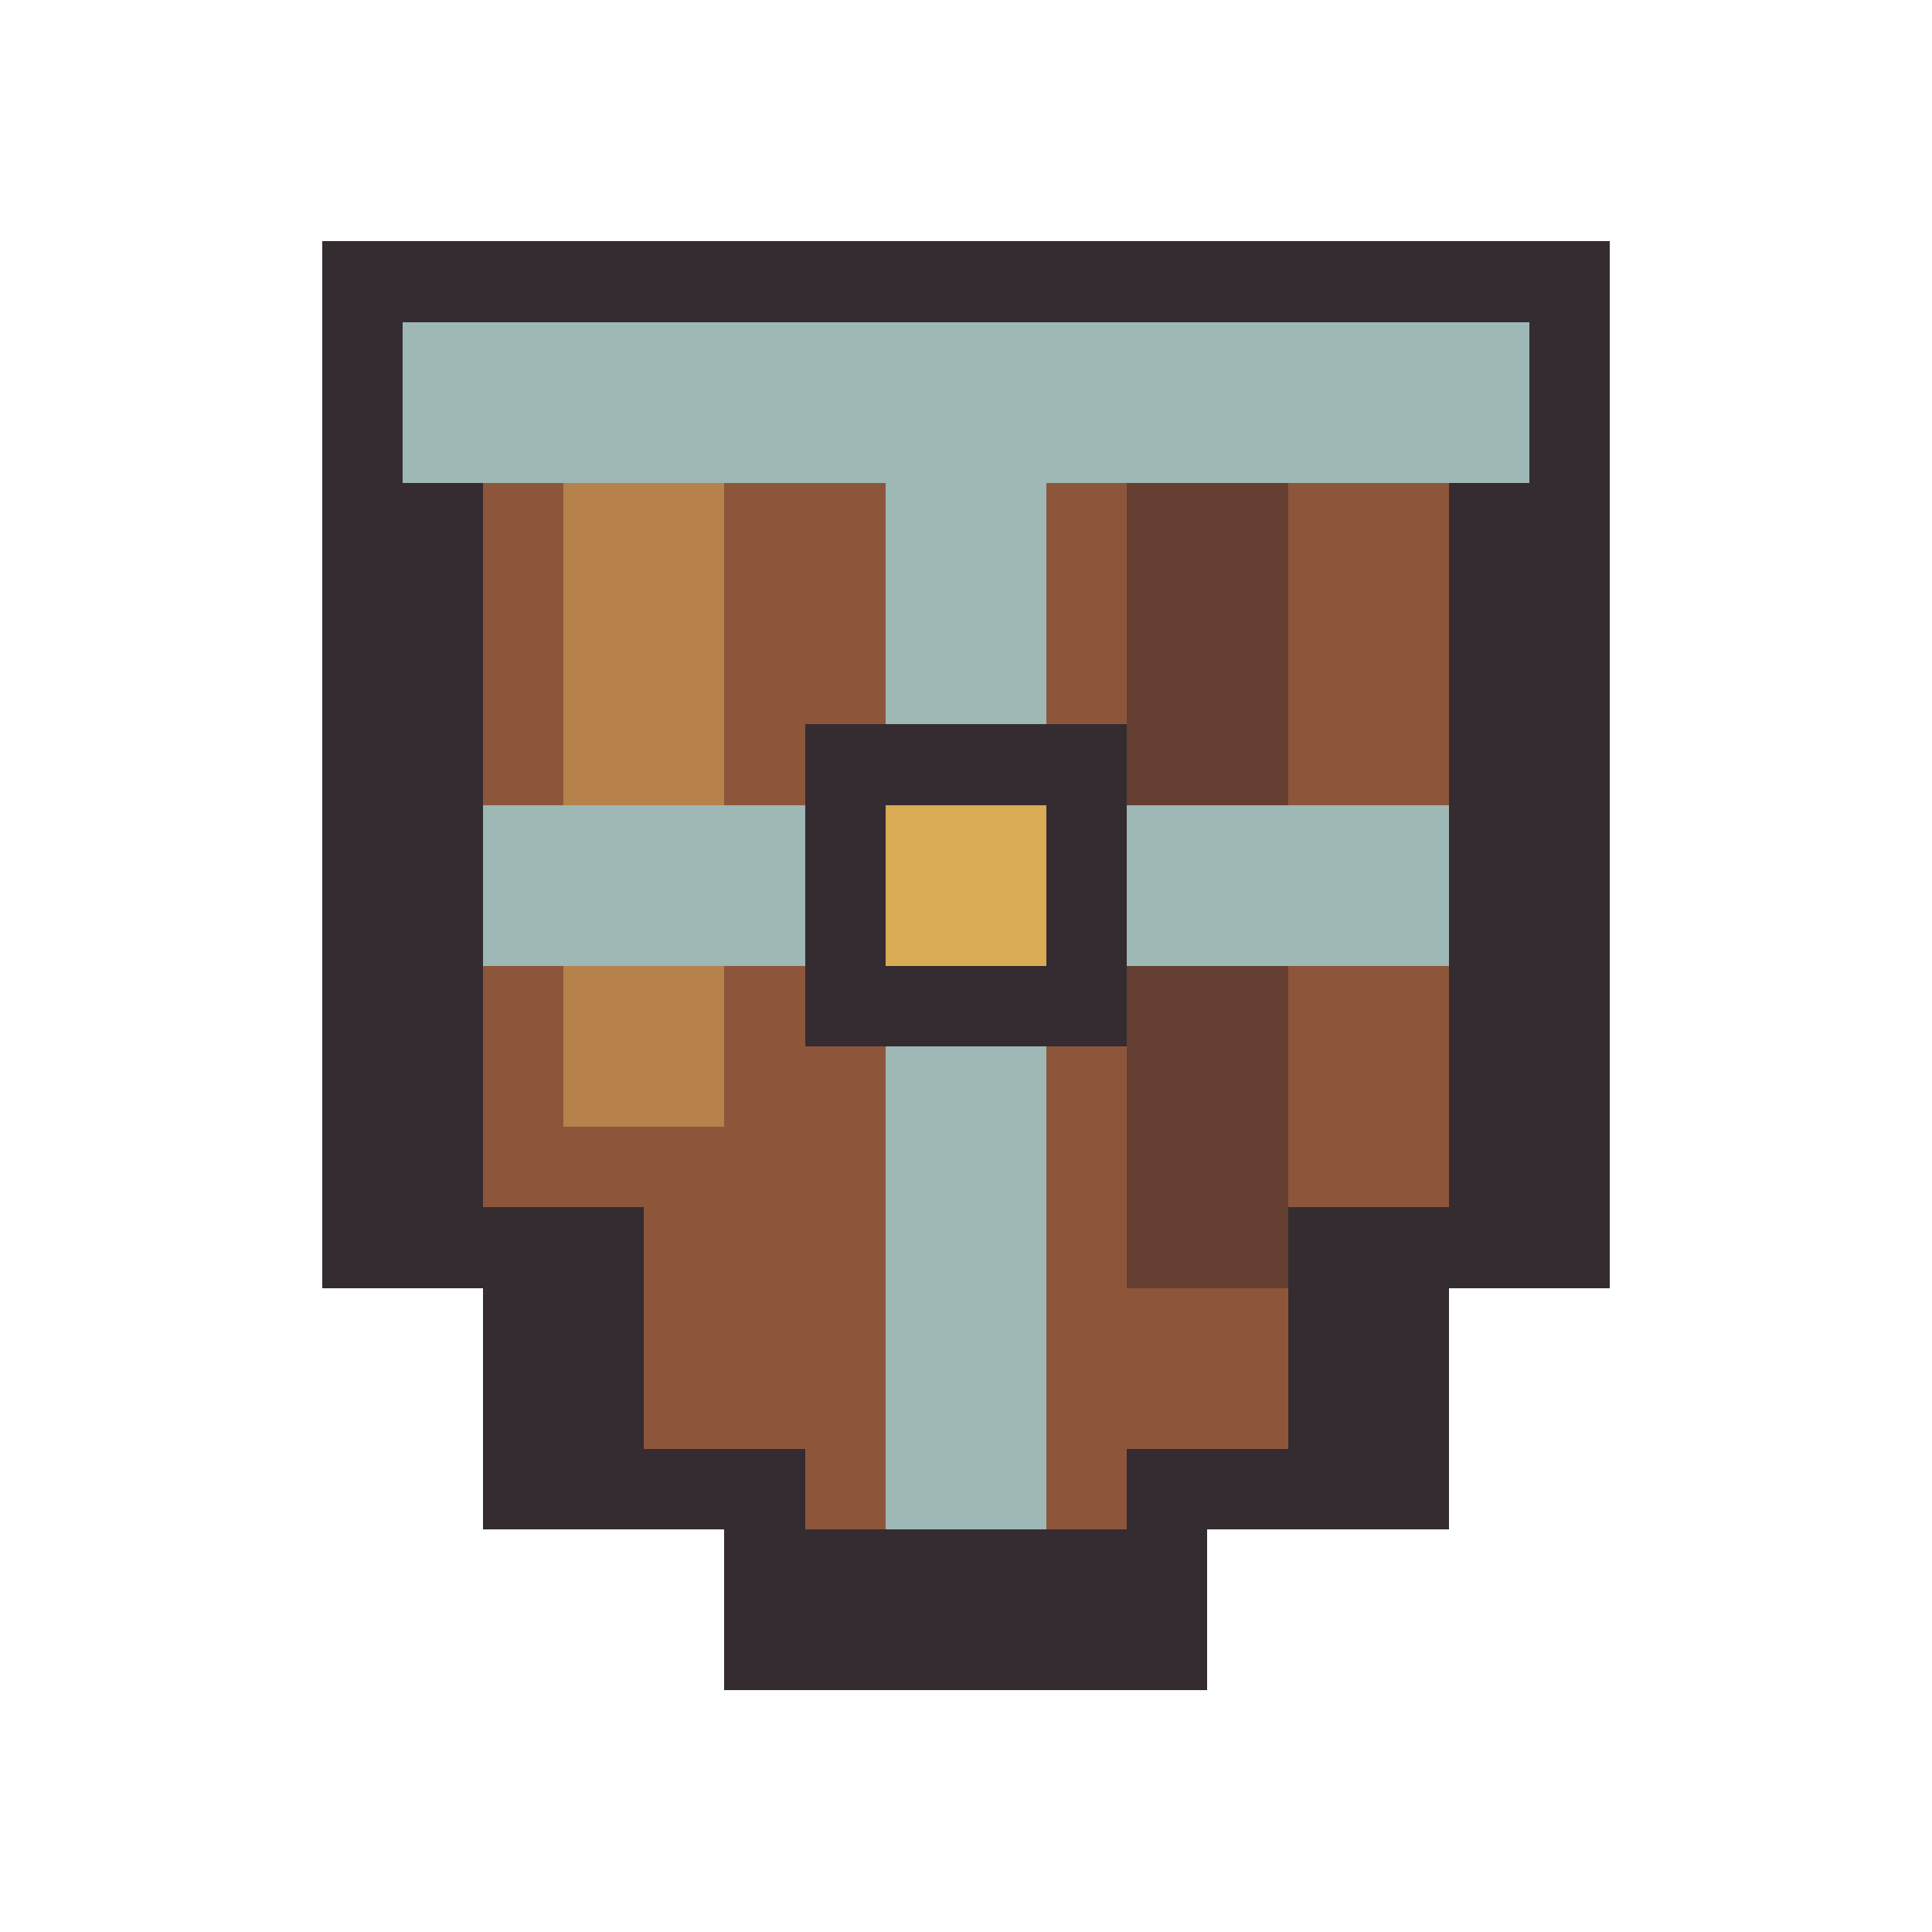
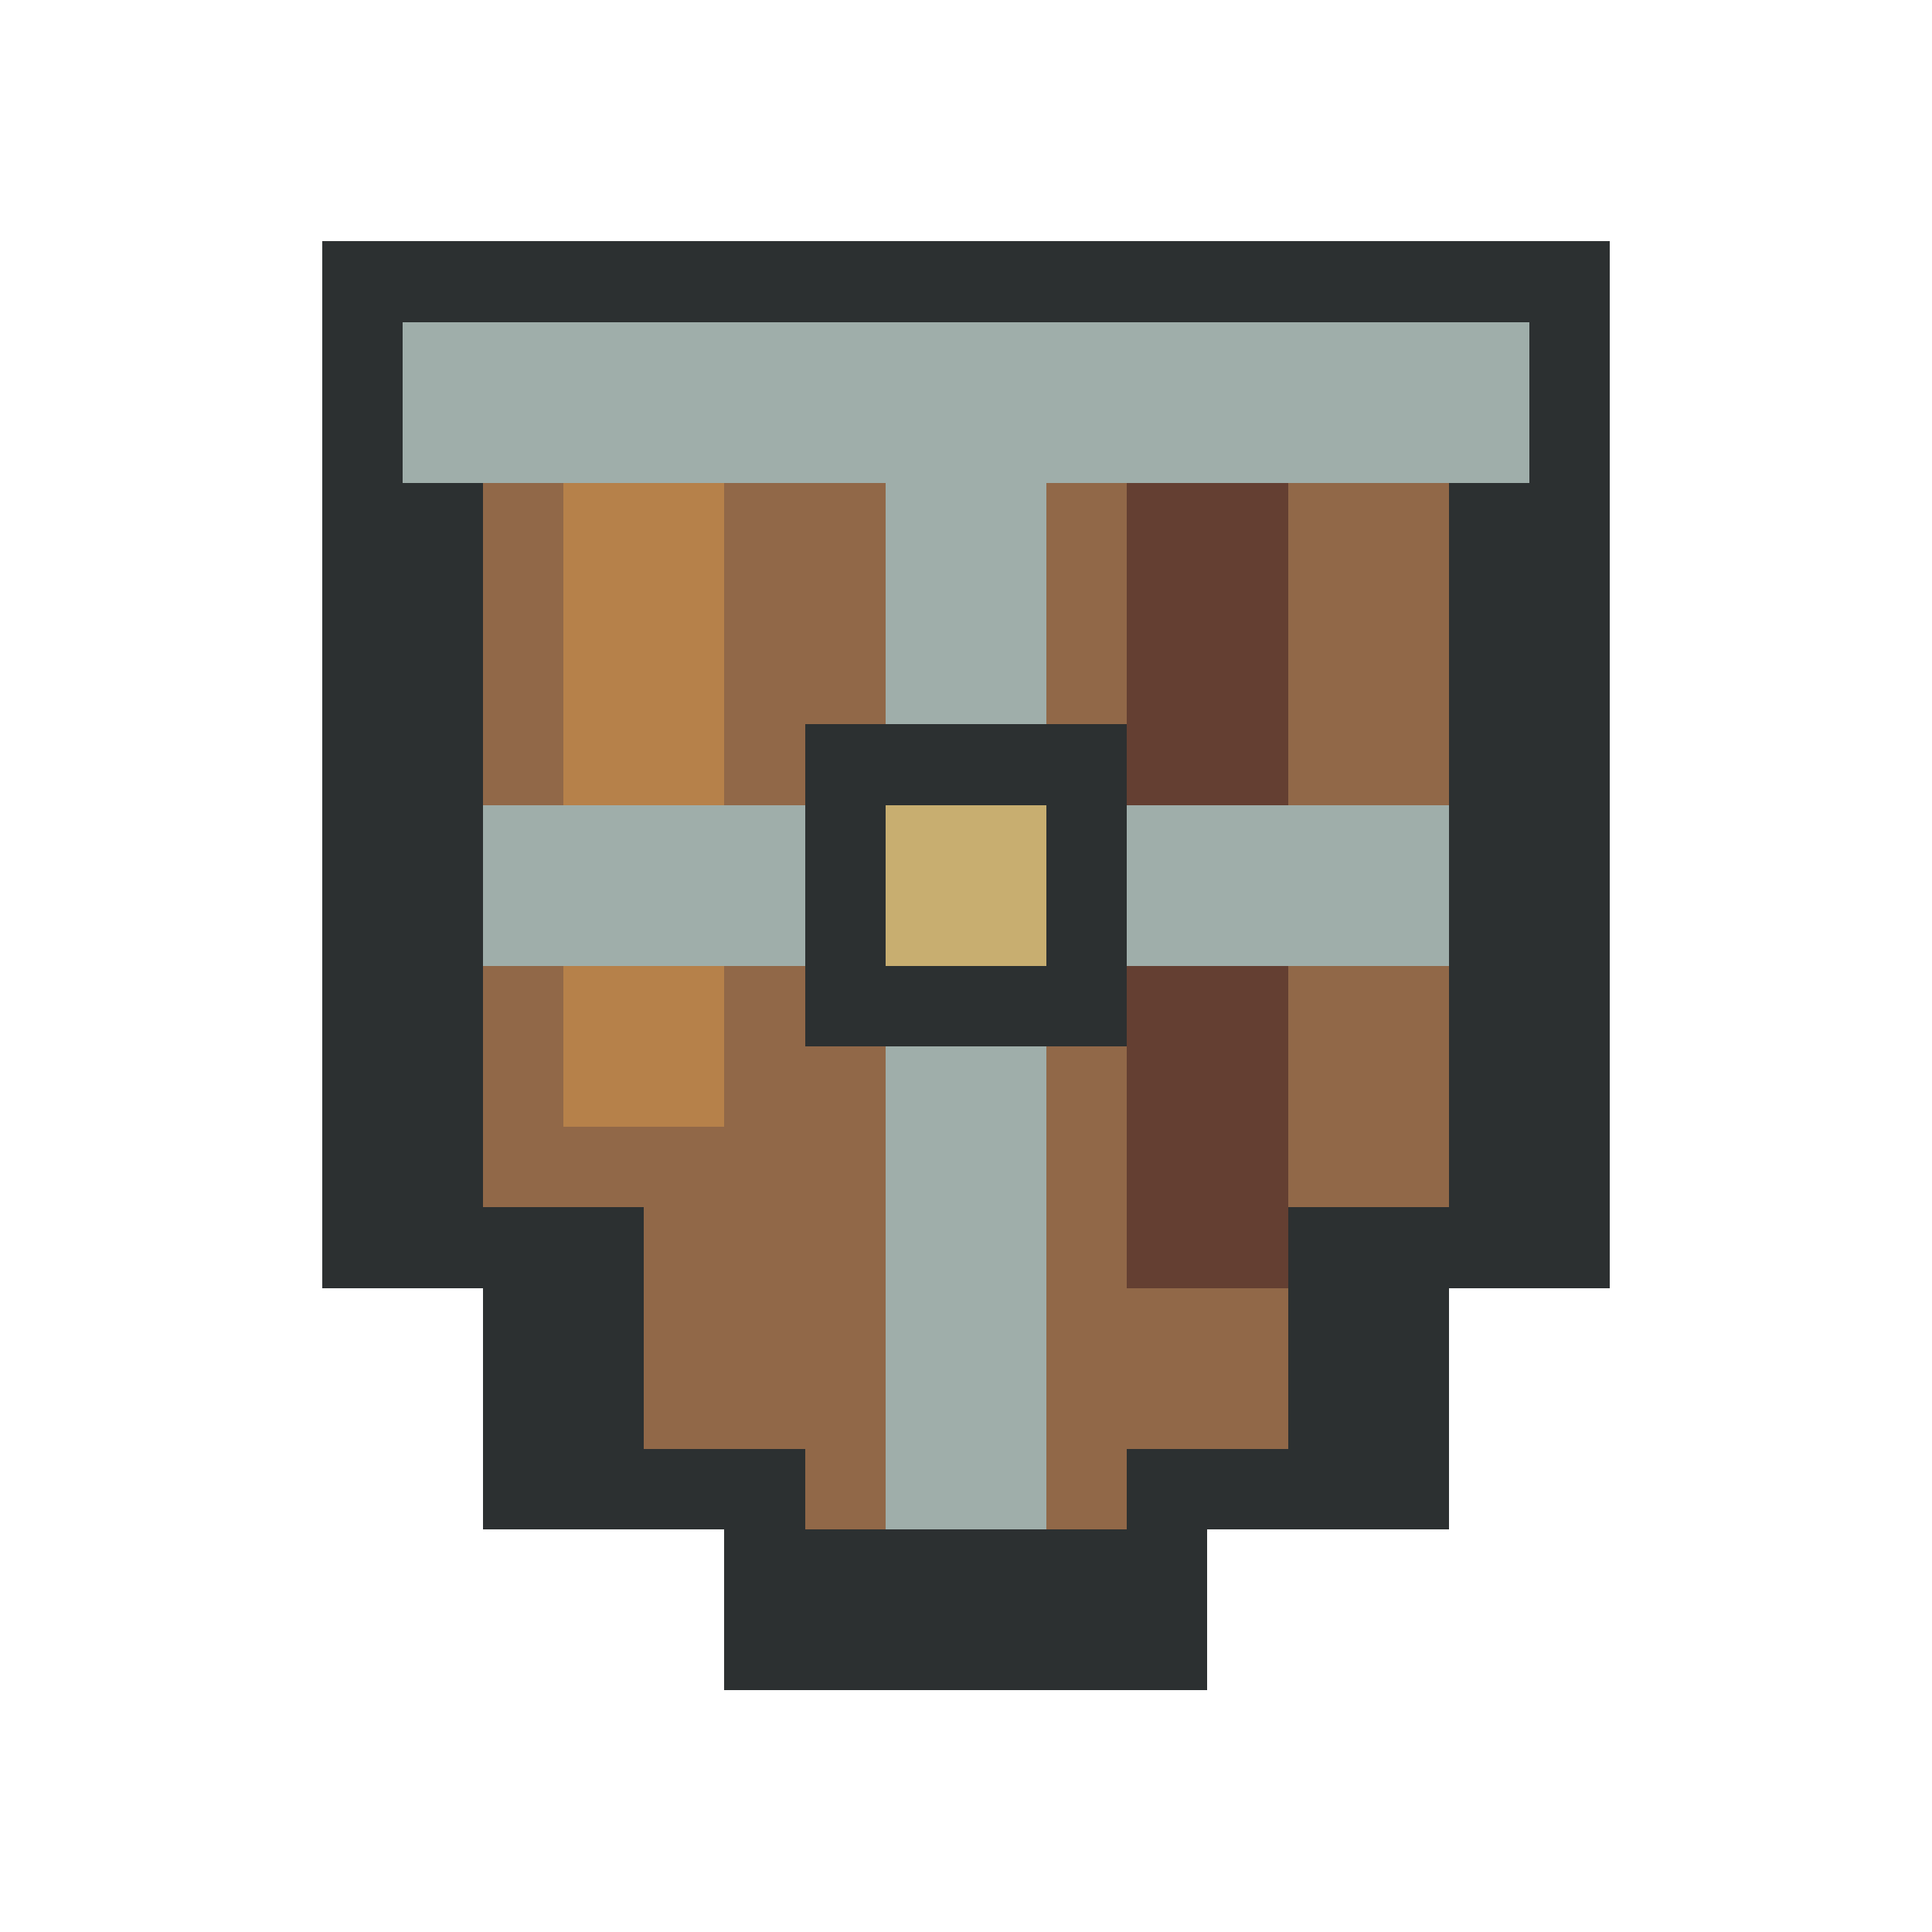
<svg xmlns="http://www.w3.org/2000/svg" viewBox="0 0 24 24" shape-rendering="crispEdges">
-   <path d="M4 3h16v13h-2v3h-3v2H9v-2H6v-3H4Z" fill="#342c30" />
-   <rect x="6" y="5" width="12" height="10" fill="#8d563b" />
-   <rect x="8" y="15" width="8" height="3" fill="#8d563b" />
-   <rect x="10" y="18" width="4" height="1" fill="#8d563b" />
+   <path d="M4 3h16v13h-2v3h-3v2H9v-2H6v-3H4Z" fill="#2c3031" />
+   <rect x="6" y="5" width="12" height="10" fill="#916848" />
+   <rect x="8" y="15" width="8" height="3" fill="#916848" />
+   <rect x="10" y="18" width="4" height="1" fill="#916848" />
  <rect x="7" y="5" width="2" height="9" fill="#b6814a" />
  <rect x="14" y="5" width="2" height="11" fill="#643f32" />
-   <rect x="5" y="4" width="14" height="2" fill="#9db8b5" />
-   <rect x="11" y="5" width="2" height="14" fill="#9db8b5" />
-   <rect x="6" y="10" width="12" height="2" fill="#9db8b5" />
-   <rect x="10" y="9" width="4" height="4" fill="#342c30" />
-   <rect x="11" y="10" width="2" height="2" fill="#d9ab54" />
+   <rect x="5" y="4" width="14" height="2" fill="#9faeaa" />
+   <rect x="11" y="5" width="2" height="14" fill="#9faeaa" />
+   <rect x="6" y="10" width="12" height="2" fill="#9faeaa" />
+   <rect x="10" y="9" width="4" height="4" fill="#2c3031" />
+   <rect x="11" y="10" width="2" height="2" fill="#c8ae70" />
</svg>
